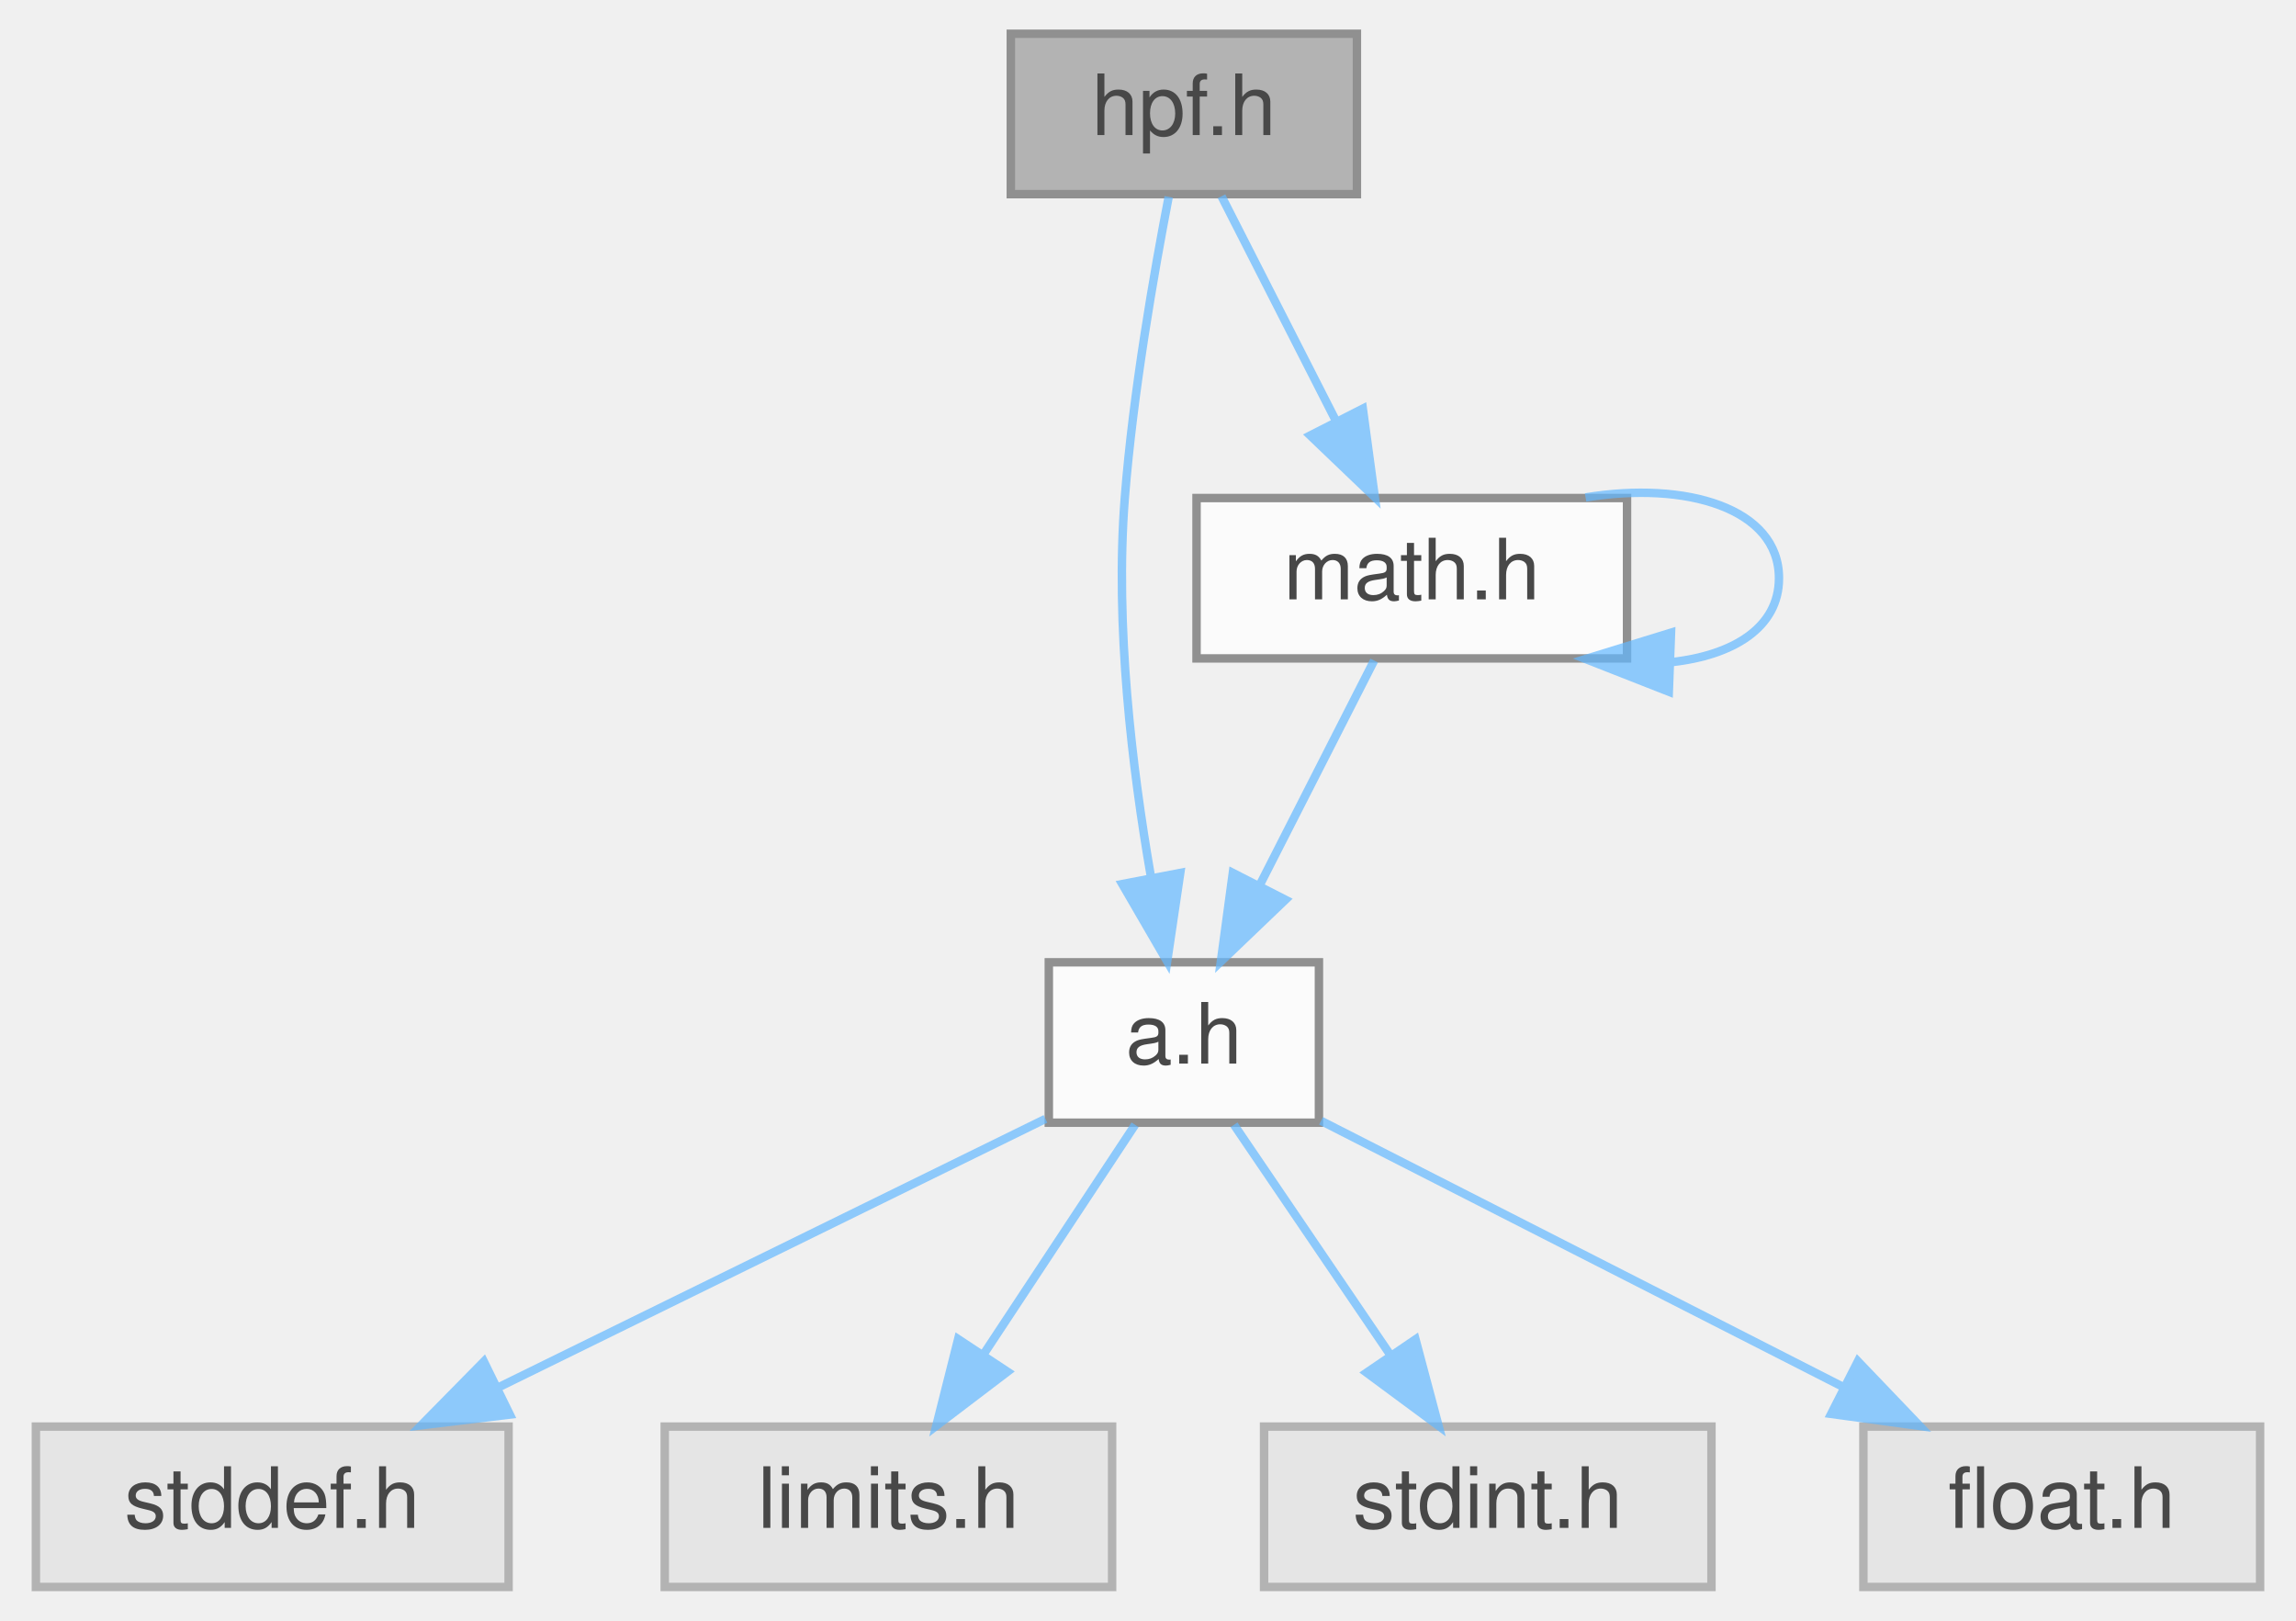
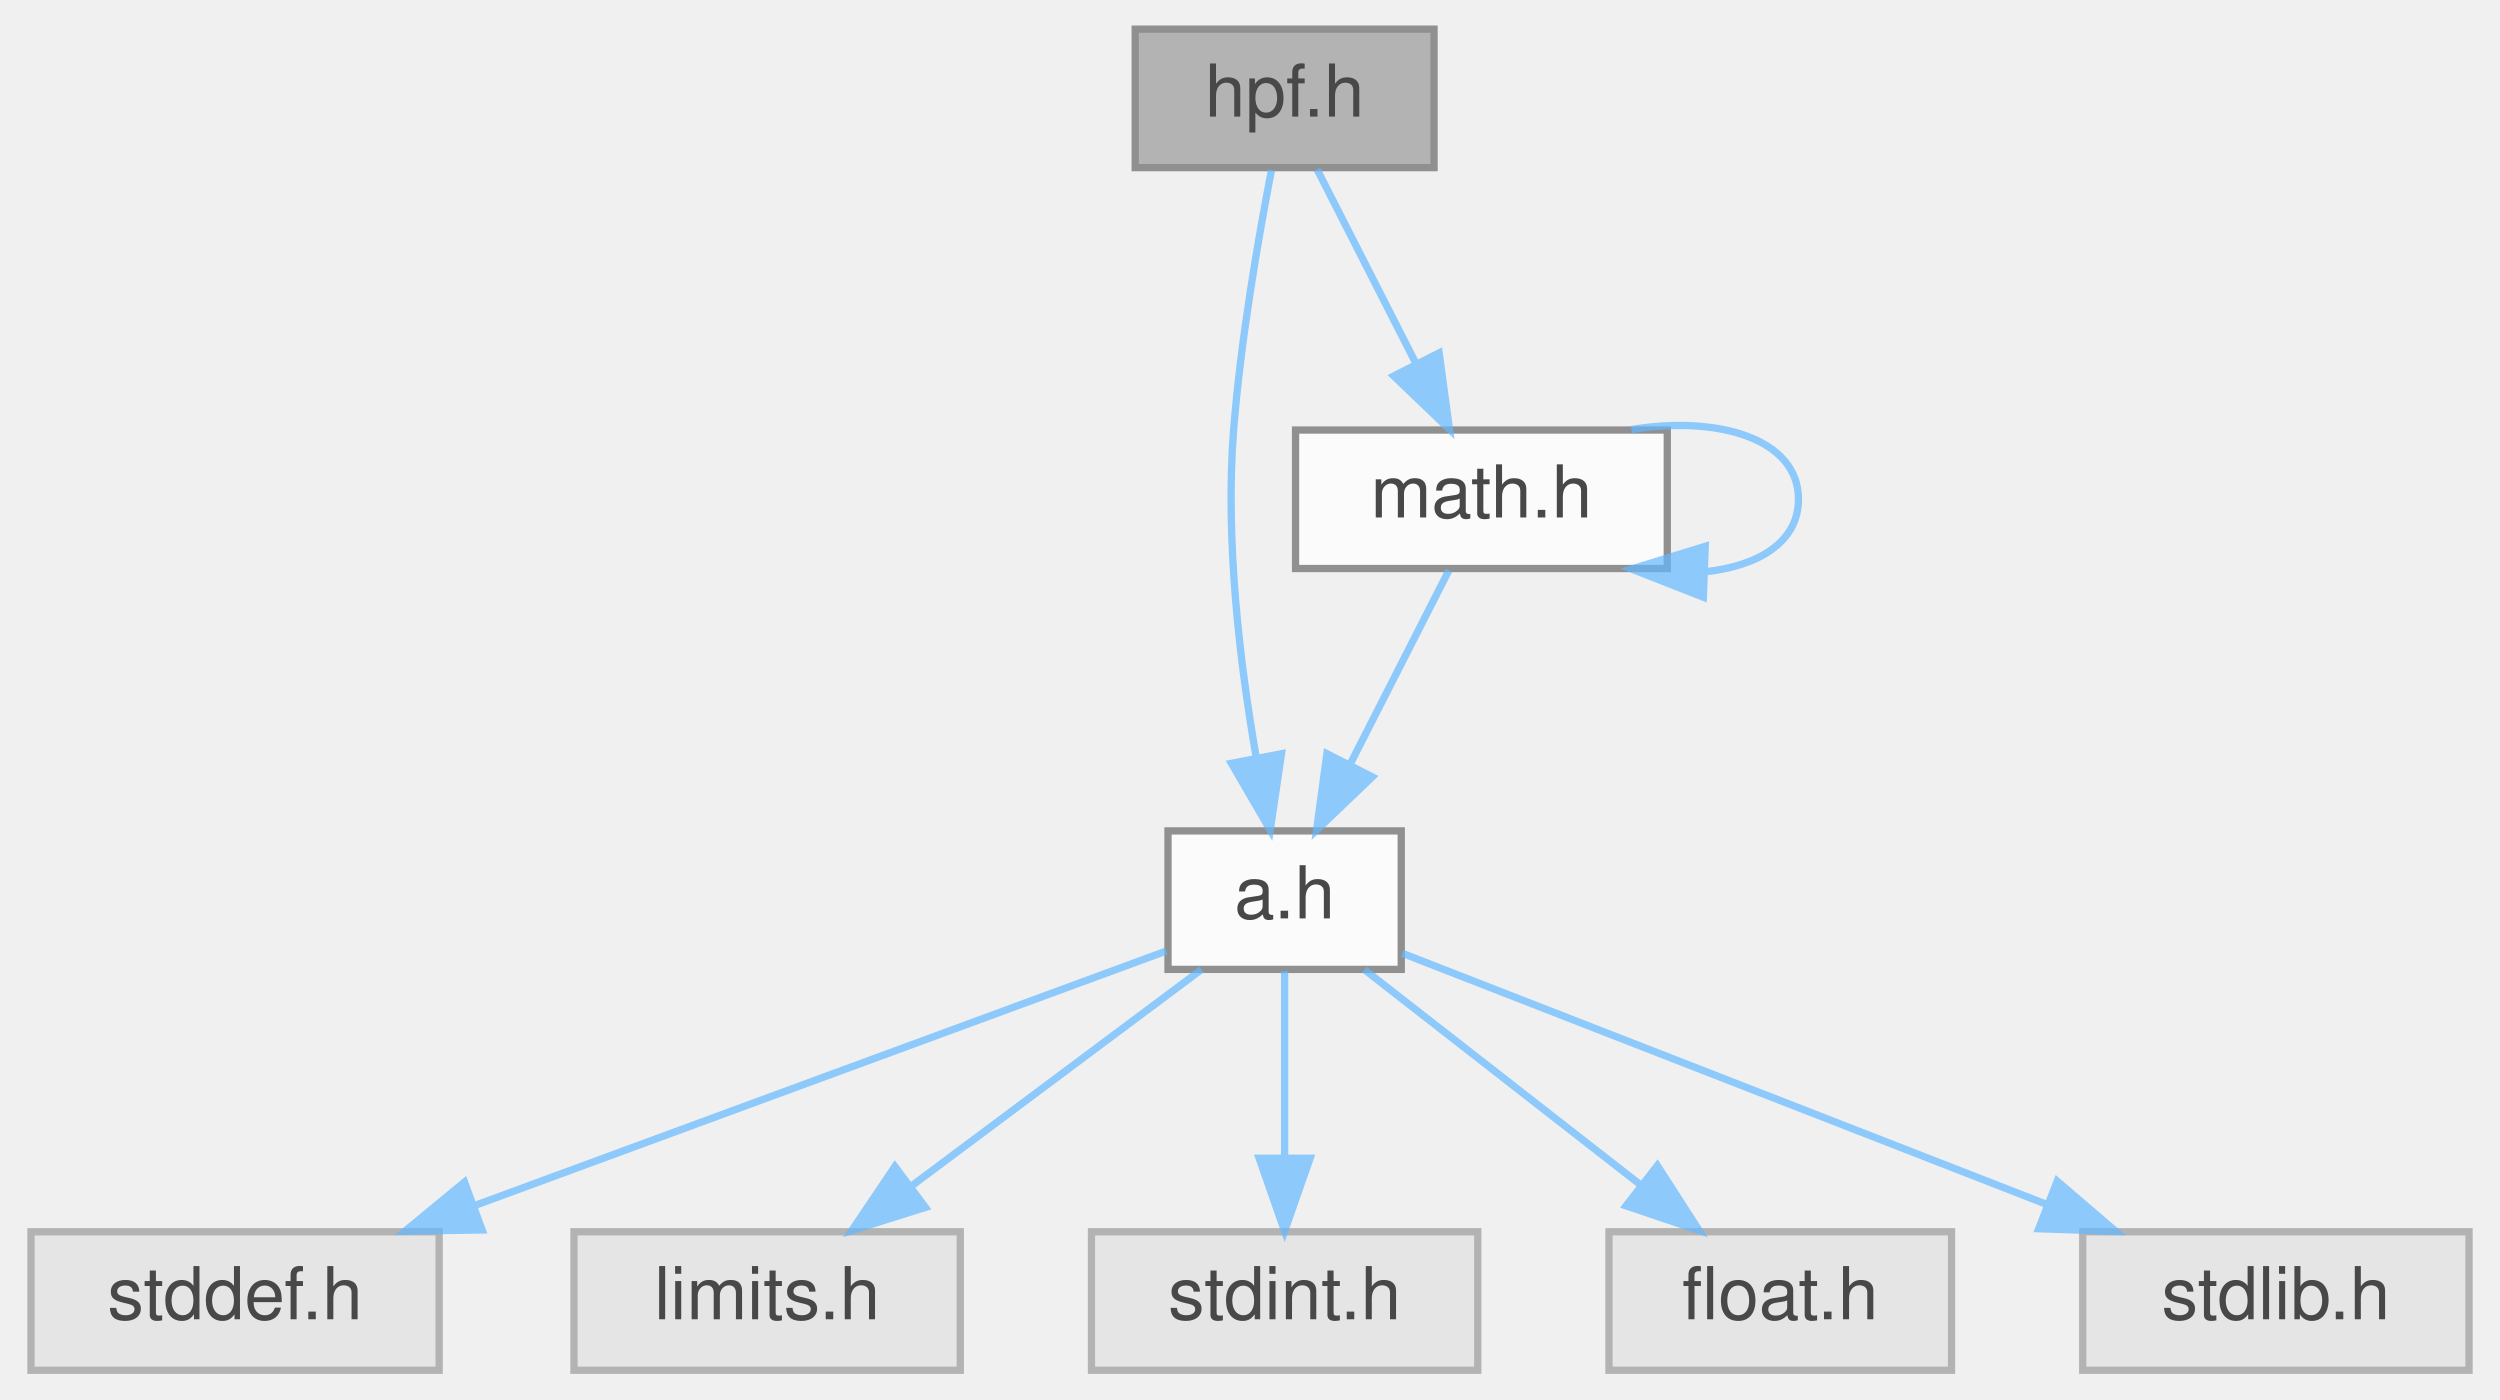
- <svg xmlns="http://www.w3.org/2000/svg" xmlns:xlink="http://www.w3.org/1999/xlink" width="272pt" height="192pt" viewBox="0.00 0.00 271.50 192.00">
+ <svg xmlns="http://www.w3.org/2000/svg" xmlns:xlink="http://www.w3.org/1999/xlink" width="343pt" height="192pt" viewBox="0.00 0.00 342.50 192.00">
  <svg id="main" version="1.1" xml:space="preserve">
    <style type="text/css">
.node, .edge {opacity: 0.7;}
.node.selected, .edge.selected {opacity: 1;}
.edge:hover path { stroke: red; }
.edge:hover polygon { stroke: red; fill: red; }
</style>
    <svg id="graph" class="graph">
      <g id="graph0" class="graph" transform="scale(1 1) rotate(0) translate(4 188)">
        <g id="Node000001" class="node">
          <g id="a_Node000001">
            <a xlink:title="High Pass Filter.">
-               <polygon fill="#999999" stroke="#666666" points="156.5,-184 115.5,-184 115.5,-165 156.5,-165 156.5,-184" />
-               <text text-anchor="middle" x="136" y="-172" font-family="Helvetica,sans-Serif" font-size="10.00">hpf.h</text>
+               <polygon fill="#999999" stroke="#666666" points="192.5,-184 151.5,-184 151.5,-165 192.5,-165 192.5,-184" />
+               <text text-anchor="middle" x="172" y="-172" font-family="Helvetica,sans-Serif" font-size="10.00">hpf.h</text>
            </a>
          </g>
        </g>
        <g id="Node000002" class="node">
          <g id="a_Node000002">
            <a xlink:href="../../d2/d62/a_8h.html" target="_top" xlink:title="algorithm library">
-               <polygon fill="white" stroke="#666666" points="152,-74 120,-74 120,-55 152,-55 152,-74" />
-               <text text-anchor="middle" x="136" y="-62" font-family="Helvetica,sans-Serif" font-size="10.00">a.h</text>
+               <polygon fill="white" stroke="#666666" points="188,-74 156,-74 156,-55 188,-55 188,-74" />
+               <text text-anchor="middle" x="172" y="-62" font-family="Helvetica,sans-Serif" font-size="10.00">a.h</text>
            </a>
          </g>
        </g>
        <g id="edge1_Node000001_Node000002" class="edge">
          <g id="a_edge1_Node000001_Node000002">
            <a xlink:title=" ">
-               <path fill="none" stroke="#63b8ff" d="M134.2,-164.68C132.47,-155.74 129.98,-141.48 129,-129 127.82,-113.93 129.88,-96.91 132.07,-84.29" />
-               <polygon fill="#63b8ff" stroke="#63b8ff" points="135.57,-84.59 134.02,-74.11 128.7,-83.27 135.57,-84.59" />
+               <path fill="none" stroke="#63b8ff" d="M170.2,-164.68C168.47,-155.74 165.98,-141.48 165,-129 163.82,-113.93 165.88,-96.91 168.07,-84.29" />
+               <polygon fill="#63b8ff" stroke="#63b8ff" points="171.57,-84.59 170.02,-74.11 164.7,-83.27 171.57,-84.59" />
            </a>
          </g>
        </g>
-         <g id="Node000007" class="node">
-           <g id="a_Node000007">
+         <g id="Node000008" class="node">
+           <g id="a_Node000008">
            <a xlink:href="../../df/db1/math_8h.html" target="_top" xlink:title="mathematical algorithm library">
-               <polygon fill="white" stroke="#666666" points="188.5,-129 137.5,-129 137.5,-110 188.5,-110 188.5,-129" />
-               <text text-anchor="middle" x="163" y="-117" font-family="Helvetica,sans-Serif" font-size="10.00">math.h</text>
+               <polygon fill="white" stroke="#666666" points="224.5,-129 173.5,-129 173.5,-110 224.5,-110 224.5,-129" />
+               <text text-anchor="middle" x="199" y="-117" font-family="Helvetica,sans-Serif" font-size="10.00">math.h</text>
            </a>
          </g>
        </g>
-         <g id="edge6_Node000001_Node000007" class="edge">
-           <g id="a_edge6_Node000001_Node000007">
+         <g id="edge7_Node000001_Node000008" class="edge">
+           <g id="a_edge7_Node000001_Node000008">
            <a xlink:title=" ">
-               <path fill="none" stroke="#63b8ff" d="M140.46,-164.75C144.12,-157.57 149.41,-147.18 153.95,-138.27" />
-               <polygon fill="#63b8ff" stroke="#63b8ff" points="157.2,-139.59 158.62,-129.09 150.97,-136.41 157.2,-139.59" />
+               <path fill="none" stroke="#63b8ff" d="M176.46,-164.75C180.12,-157.57 185.41,-147.18 189.95,-138.27" />
+               <polygon fill="#63b8ff" stroke="#63b8ff" points="193.2,-139.59 194.62,-129.09 186.97,-136.41 193.2,-139.59" />
            </a>
          </g>
        </g>
        <g id="Node000003" class="node">
          <g id="a_Node000003">
            <a xlink:title=" ">
              <polygon fill="#e0e0e0" stroke="#999999" points="56,-19 0,-19 0,0 56,0 56,-19" />
              <text text-anchor="middle" x="28" y="-7" font-family="Helvetica,sans-Serif" font-size="10.00">stddef.h</text>
            </a>
          </g>
        </g>
        <g id="edge2_Node000002_Node000003" class="edge">
          <g id="a_edge2_Node000002_Node000003">
            <a xlink:title=" ">
-               <path fill="none" stroke="#63b8ff" d="M119.6,-55.45C102.38,-47 75.04,-33.58 54.7,-23.6" />
-               <polygon fill="#63b8ff" stroke="#63b8ff" points="56.15,-20.42 45.64,-19.15 53.07,-26.7 56.15,-20.42" />
+               <path fill="none" stroke="#63b8ff" d="M155.76,-57.52C132.83,-49.08 90.46,-33.49 60.82,-22.58" />
+               <polygon fill="#63b8ff" stroke="#63b8ff" points="61.9,-19.25 51.3,-19.08 59.48,-25.82 61.9,-19.25" />
            </a>
          </g>
        </g>
        <g id="Node000004" class="node">
          <g id="a_Node000004">
            <a xlink:title=" ">
              <polygon fill="#e0e0e0" stroke="#999999" points="127.5,-19 74.5,-19 74.5,0 127.5,0 127.5,-19" />
              <text text-anchor="middle" x="101" y="-7" font-family="Helvetica,sans-Serif" font-size="10.00">limits.h</text>
            </a>
          </g>
        </g>
        <g id="edge3_Node000002_Node000004" class="edge">
          <g id="a_edge3_Node000002_Node000004">
            <a xlink:title=" ">
-               <path fill="none" stroke="#63b8ff" d="M130.22,-54.75C125.38,-47.42 118.32,-36.73 112.36,-27.7" />
-               <polygon fill="#63b8ff" stroke="#63b8ff" points="115.1,-25.5 106.67,-19.09 109.26,-29.36 115.1,-25.5" />
+               <path fill="none" stroke="#63b8ff" d="M160.59,-54.98C149.89,-47 133.66,-34.88 120.84,-25.31" />
+               <polygon fill="#63b8ff" stroke="#63b8ff" points="122.72,-22.35 112.61,-19.17 118.53,-27.96 122.72,-22.35" />
            </a>
          </g>
        </g>
        <g id="Node000005" class="node">
          <g id="a_Node000005">
            <a xlink:title=" ">
              <polygon fill="#e0e0e0" stroke="#999999" points="198.5,-19 145.5,-19 145.5,0 198.5,0 198.5,-19" />
              <text text-anchor="middle" x="172" y="-7" font-family="Helvetica,sans-Serif" font-size="10.00">stdint.h</text>
            </a>
          </g>
        </g>
        <g id="edge4_Node000002_Node000005" class="edge">
          <g id="a_edge4_Node000002_Node000005">
            <a xlink:title=" ">
-               <path fill="none" stroke="#63b8ff" d="M141.94,-54.75C146.98,-47.34 154.34,-36.5 160.51,-27.41" />
-               <polygon fill="#63b8ff" stroke="#63b8ff" points="163.44,-29.33 166.17,-19.09 157.65,-25.39 163.44,-29.33" />
+               <path fill="none" stroke="#63b8ff" d="M172,-54.75C172,-47.8 172,-37.85 172,-29.13" />
+               <polygon fill="#63b8ff" stroke="#63b8ff" points="175.5,-29.09 172,-19.09 168.5,-29.09 175.5,-29.09" />
            </a>
          </g>
        </g>
        <g id="Node000006" class="node">
          <g id="a_Node000006">
            <a xlink:title=" ">
              <polygon fill="#e0e0e0" stroke="#999999" points="263.5,-19 216.5,-19 216.5,0 263.5,0 263.5,-19" />
              <text text-anchor="middle" x="240" y="-7" font-family="Helvetica,sans-Serif" font-size="10.00">float.h</text>
            </a>
          </g>
        </g>
        <g id="edge5_Node000002_Node000006" class="edge">
          <g id="a_edge5_Node000002_Node000006">
            <a xlink:title=" ">
-               <path fill="none" stroke="#63b8ff" d="M152.25,-55.22C168.84,-46.76 194.85,-33.51 214.25,-23.62" />
-               <polygon fill="#63b8ff" stroke="#63b8ff" points="215.85,-26.73 223.18,-19.07 212.68,-20.5 215.85,-26.73" />
+               <path fill="none" stroke="#63b8ff" d="M182.93,-54.98C193.08,-47.07 208.42,-35.11 220.65,-25.58" />
+               <polygon fill="#63b8ff" stroke="#63b8ff" points="223.14,-28.08 228.88,-19.17 218.84,-22.56 223.14,-28.08" />
            </a>
          </g>
        </g>
-         <g id="edge7_Node000007_Node000002" class="edge">
-           <g id="a_edge7_Node000007_Node000002">
+         <g id="Node000007" class="node">
+           <g id="a_Node000007">
            <a xlink:title=" ">
-               <path fill="none" stroke="#63b8ff" d="M158.54,-109.75C154.88,-102.57 149.59,-92.18 145.05,-83.27" />
-               <polygon fill="#63b8ff" stroke="#63b8ff" points="148.03,-81.41 140.38,-74.09 141.8,-84.59 148.03,-81.41" />
+               <polygon fill="#e0e0e0" stroke="#999999" points="334.5,-19 281.5,-19 281.5,0 334.5,0 334.5,-19" />
+               <text text-anchor="middle" x="308" y="-7" font-family="Helvetica,sans-Serif" font-size="10.00">stdlib.h</text>
            </a>
          </g>
        </g>
-         <g id="edge8_Node000007_Node000007" class="edge">
-           <g id="a_edge8_Node000007_Node000007">
+         <g id="edge6_Node000002_Node000007" class="edge">
+           <g id="a_edge6_Node000002_Node000007">
            <a xlink:title=" ">
-               <path fill="none" stroke="#63b8ff" d="M183.59,-129.07C195.45,-131.02 206.5,-127.83 206.5,-119.5 206.5,-113.64 201.04,-110.33 193.67,-109.55" />
-               <polygon fill="#63b8ff" stroke="#63b8ff" points="193.45,-106.06 183.59,-109.93 193.71,-113.05 193.45,-106.06" />
+               <path fill="none" stroke="#63b8ff" d="M188.14,-57.21C209.82,-48.76 248.82,-33.56 276.44,-22.8" />
+               <polygon fill="#63b8ff" stroke="#63b8ff" points="278,-25.95 286.05,-19.05 275.46,-19.42 278,-25.95" />
+             </a>
+           </g>
+         </g>
+         <g id="edge8_Node000008_Node000002" class="edge">
+           <g id="a_edge8_Node000008_Node000002">
+             <a xlink:title=" ">
+               <path fill="none" stroke="#63b8ff" d="M194.54,-109.75C190.88,-102.57 185.59,-92.18 181.05,-83.27" />
+               <polygon fill="#63b8ff" stroke="#63b8ff" points="184.03,-81.41 176.38,-74.09 177.8,-84.59 184.03,-81.41" />
+             </a>
+           </g>
+         </g>
+         <g id="edge9_Node000008_Node000008" class="edge">
+           <g id="a_edge9_Node000008_Node000008">
+             <a xlink:title=" ">
+               <path fill="none" stroke="#63b8ff" d="M219.59,-129.07C231.45,-131.02 242.5,-127.83 242.5,-119.5 242.5,-113.64 237.04,-110.33 229.67,-109.55" />
+               <polygon fill="#63b8ff" stroke="#63b8ff" points="229.45,-106.06 219.59,-109.93 229.71,-113.05 229.45,-106.06" />
            </a>
          </g>
        </g>
      </g>
    </svg>
  </svg>
  <style type="text/css">

[data-mouse-over-selected='false'] { opacity: 0.7; }
[data-mouse-over-selected='true']  { opacity: 1.0; }

</style>
</svg>
